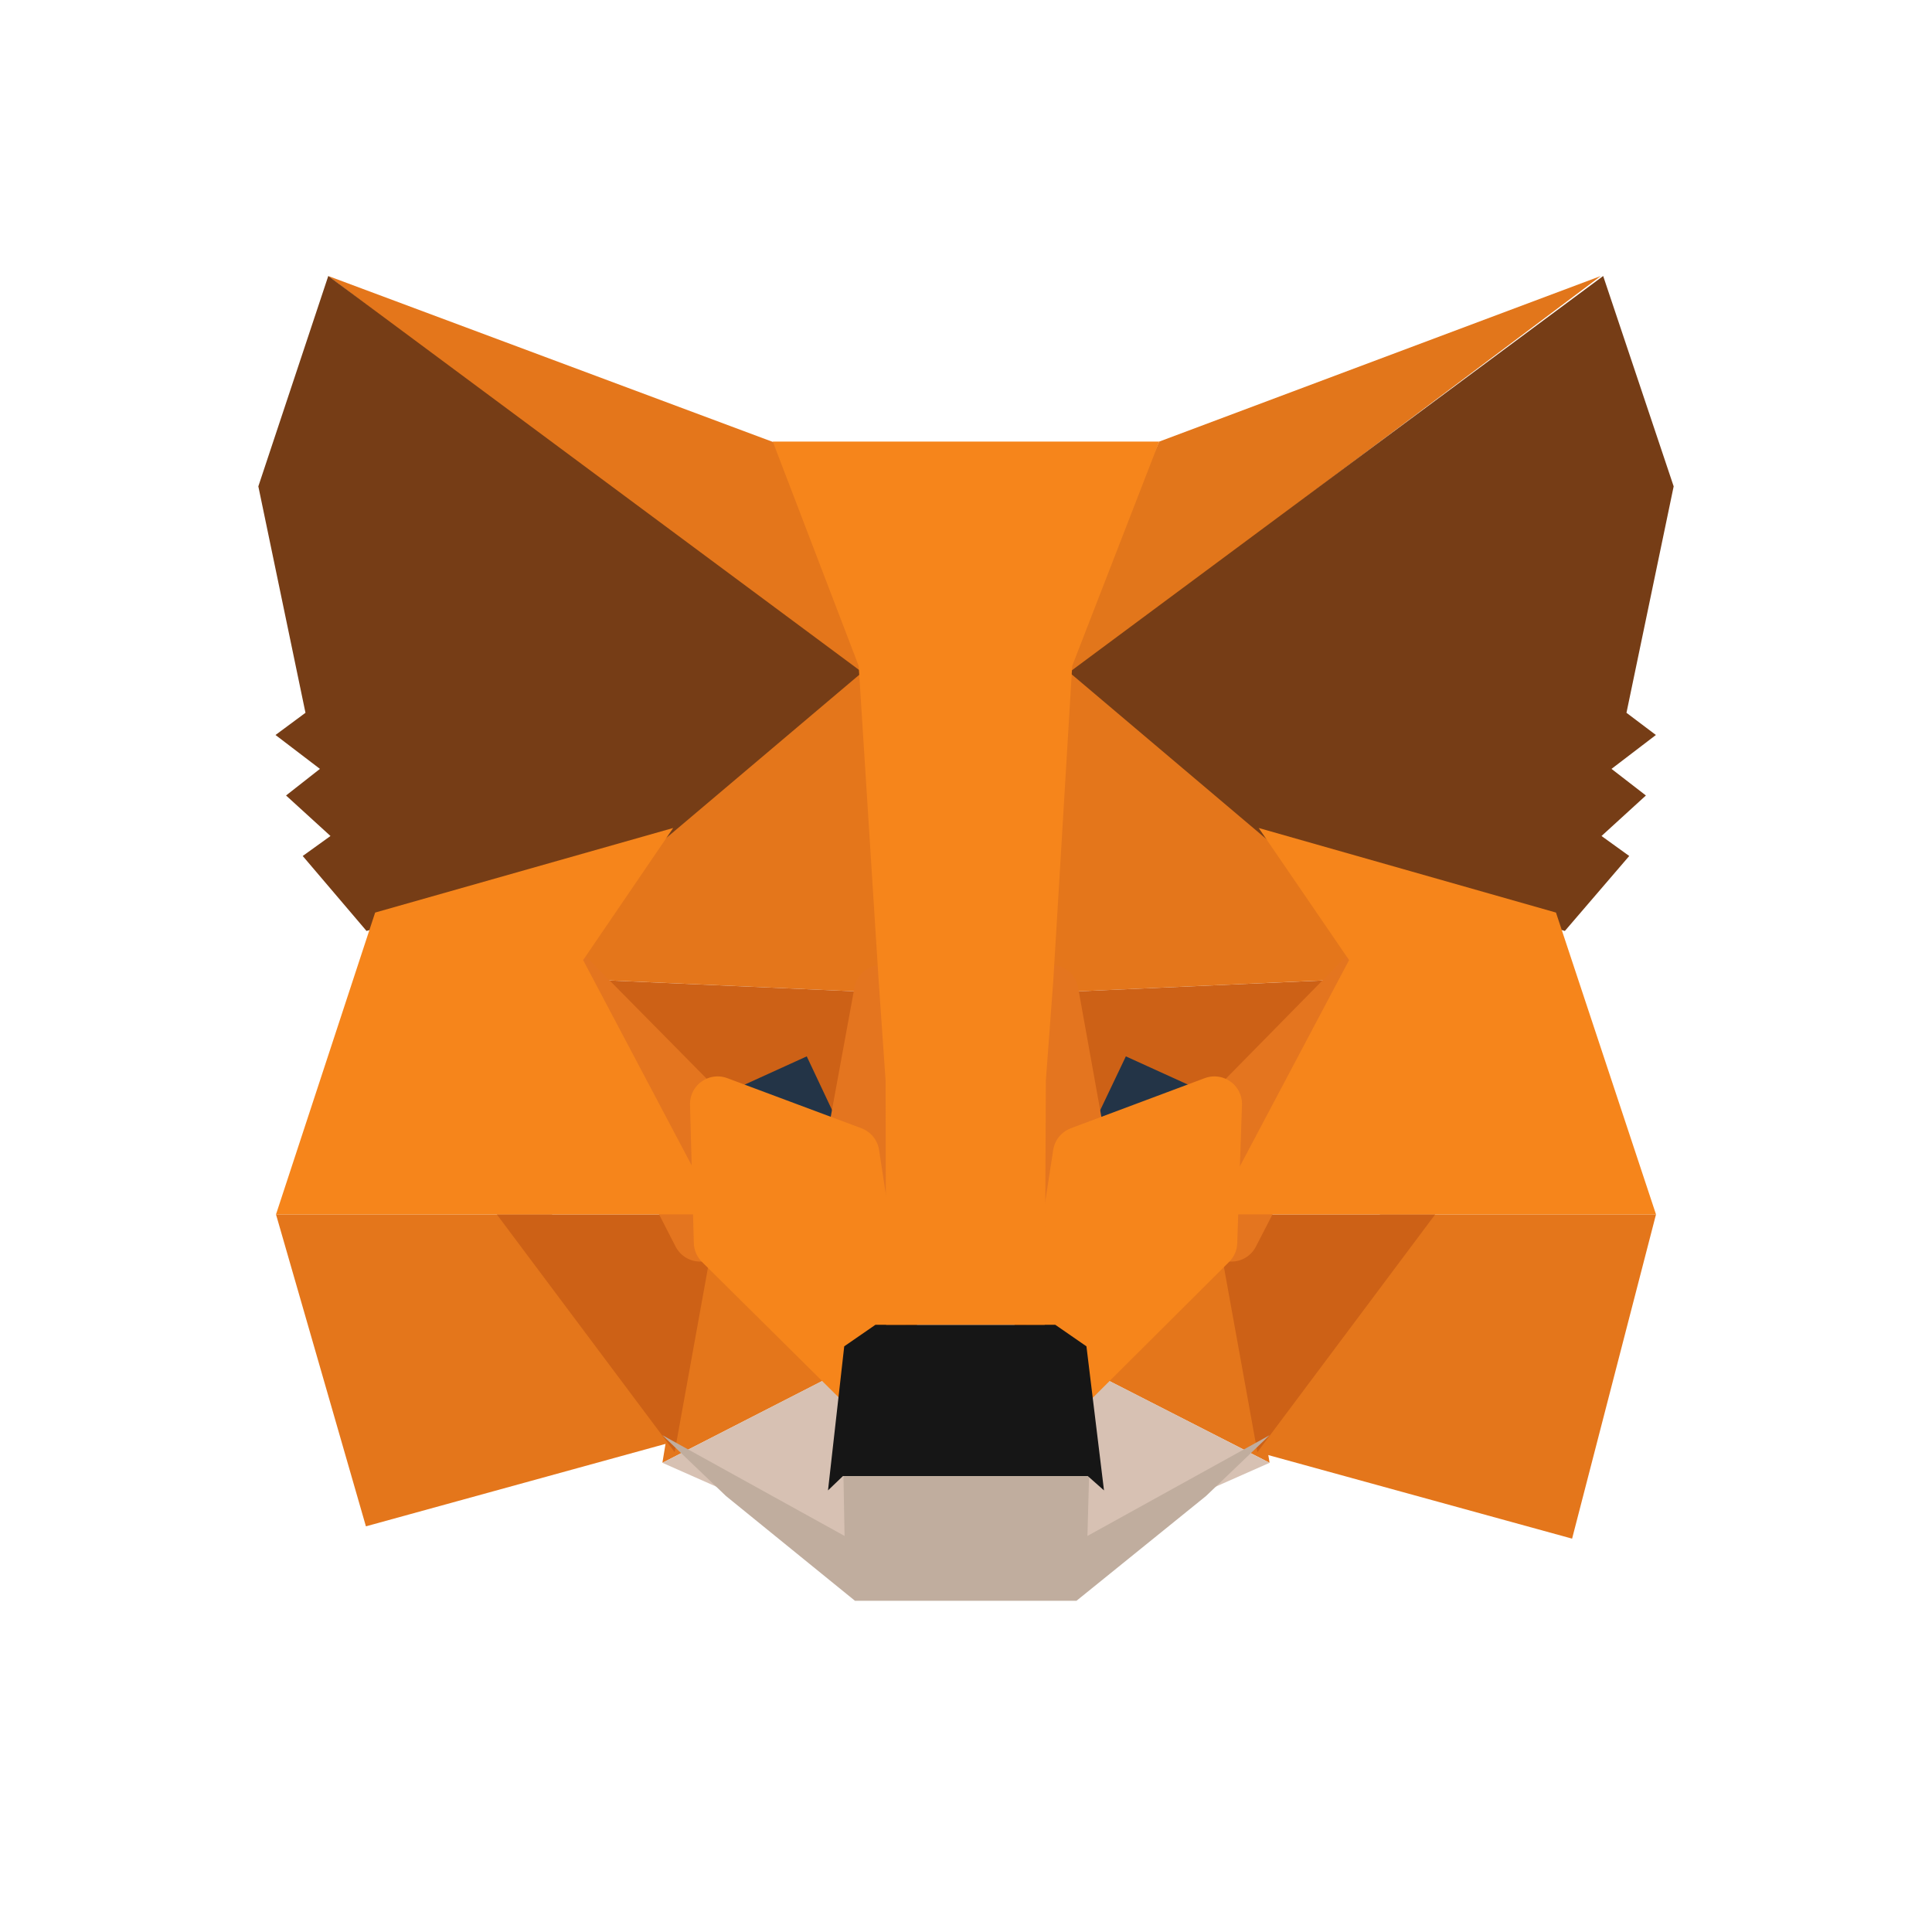
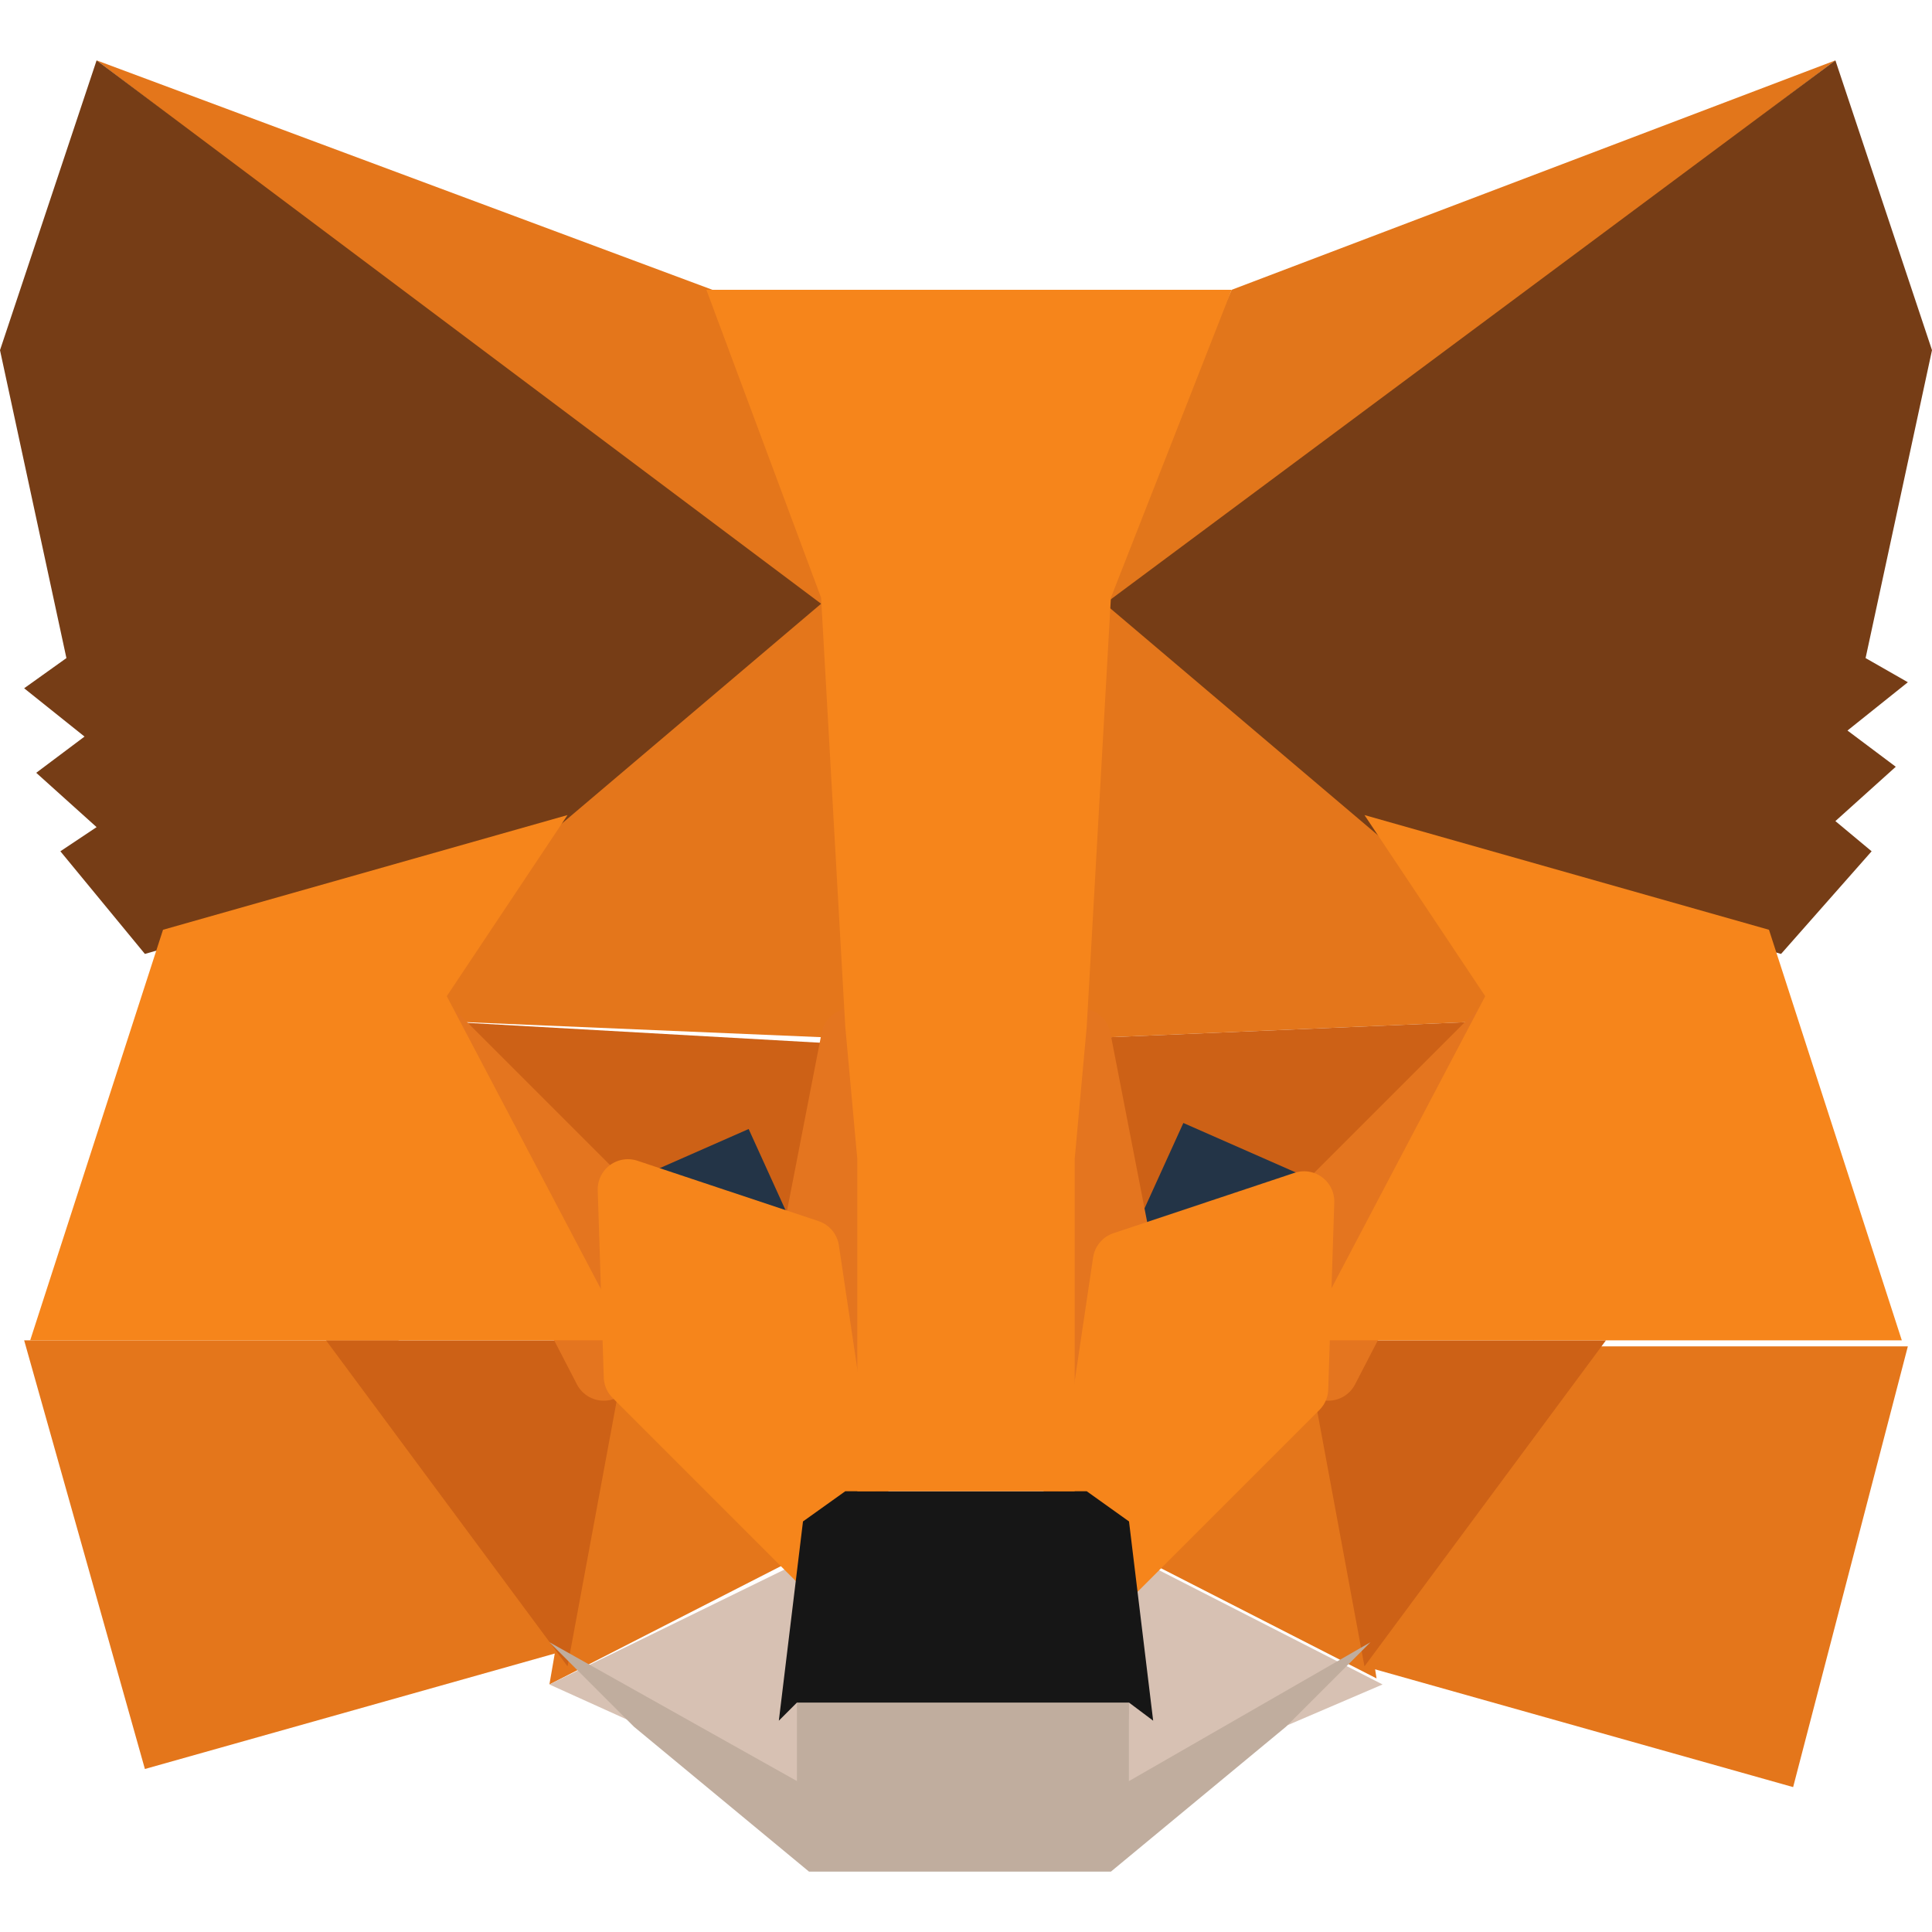
- <svg xmlns="http://www.w3.org/2000/svg" width="35" height="35" viewBox="0 0 35 35" fill="none">
-   <path d="M29 5L19 12.5L21 8L29 5Z" fill="#E2761B" />
-   <path d="M5.946 5L15.87 12.501L14.111 8.047L5.946 5Z" fill="#E4761B" />
-   <path d="M25 22L22.779 26.306L28.48 27.874L30 22H25Z" fill="#E4761B" />
-   <path d="M5 22L6.629 27.651L12.33 26.082L10 22H5Z" fill="#E4761B" />
-   <path d="M11.899 15.326L10.31 17.729L15.972 17.981L15.77 11.898L11.899 15.326Z" fill="#E4761B" />
-   <path d="M23.091 15.326L19.17 11.827L19.039 17.981L24.69 17.729L23.091 15.326Z" fill="#E4761B" />
-   <path d="M12 26.5L15.62 24.648L12.684 22.355L12 26.5Z" fill="#E4761B" />
-   <path d="M19.37 24.648L23 26.5L22.306 22.355L19.37 24.648Z" fill="#E4761B" />
-   <path d="M23 26.5L19.371 24.646L19.643 27.007L19.612 28L23 26.5Z" fill="#D7C1B3" />
-   <path d="M12 26.5L15.389 28L15.369 27.007L15.62 24.646L12 26.5Z" fill="#D7C1B3" />
-   <path d="M15 21L13 20.046L14.411 19L15 21Z" fill="#233447" stroke="#233447" stroke-linecap="round" stroke-linejoin="round" />
-   <path d="M20 21L20.587 19L22 20.046L20 21Z" fill="#233447" stroke="#233447" stroke-linecap="round" stroke-linejoin="round" />
-   <path d="M12.222 26.307L13 22H9L12.222 26.307Z" fill="#CD6116" />
-   <path d="M22 22L22.779 26.307L26 22H22Z" fill="#CD6116" />
-   <path d="M24.69 17.73L19.039 17.981L19.562 20.887L20.396 19.137L22.407 20.052L24.69 17.73Z" fill="#CD6116" />
-   <path d="M12.604 20.052L14.615 19.137L15.44 20.887L15.973 17.981L10.312 17.73L12.604 20.052Z" fill="#CD6116" />
-   <path d="M10.31 17.73L12.684 22.355L12.603 20.052L10.31 17.73Z" fill="#E4751F" stroke="#E4751F" stroke-linecap="round" stroke-linejoin="round" />
-   <path d="M22.407 20.052L22.307 22.355L24.69 17.73L22.407 20.052Z" fill="#E4751F" stroke="#E4751F" stroke-linecap="round" stroke-linejoin="round" />
-   <path d="M15.971 17.98L15.438 20.886L16.102 24.315L16.253 19.8L15.971 17.98Z" fill="#E4751F" stroke="#E4751F" stroke-linecap="round" stroke-linejoin="round" />
-   <path d="M19.039 17.98L18.768 19.79L18.888 24.315L19.562 20.886L19.039 17.98Z" fill="#E4751F" stroke="#E4751F" stroke-linecap="round" stroke-linejoin="round" />
-   <path d="M19.574 20.908L19 24.639L19.411 25L21.914 22.506L22 20L19.574 20.908Z" fill="#F6851B" stroke="#F6851B" stroke-linecap="round" stroke-linejoin="round" />
-   <path d="M13 20L13.069 22.506L15.586 25L16 24.639L15.431 20.908L13 20Z" fill="#F6851B" stroke="#F6851B" stroke-linecap="round" stroke-linejoin="round" />
-   <path d="M19.7 27.825L19.731 26.686L19.47 26.416H15.52L15.279 26.686L15.3 27.825L12 26L13.152 27.102L15.489 29H19.501L21.848 27.102L23 26L19.7 27.825Z" fill="#C0AD9E" />
-   <path d="M19.682 24.39L19.118 24H15.859L15.294 24.39L15 27L15.271 26.74H19.706L20 27L19.682 24.39Z" fill="#161616" />
-   <path d="M29.465 12.913L30.32 8.811L29.043 5L19.37 12.179L23.09 15.326L28.349 16.865L29.515 15.507L29.013 15.145L29.817 14.411L29.194 13.929L29.998 13.315L29.465 12.913Z" fill="#763D16" />
-   <path d="M4.68 8.811L5.534 12.913L4.991 13.315L5.796 13.929L5.182 14.411L5.987 15.145L5.484 15.507L6.64 16.865L11.899 15.326L15.62 12.179L5.947 5L4.68 8.811Z" fill="#763D16" />
-   <path d="M28.188 16.532L22.803 15L24.44 17.393L22 22H25H30L28.188 16.532Z" fill="#F6851B" />
-   <path d="M12.195 15L6.796 16.532L5 22H10H13L10.564 17.393L12.195 15Z" fill="#F6851B" />
-   <path d="M19.081 17.77L19.424 12.064L21 8H14L15.556 12.064L15.918 17.77L16.043 19.57L16.053 24H18.926L18.947 19.57L19.081 17.77Z" fill="#F6851B" />
+ <svg xmlns="http://www.w3.org/2000/svg" height="32" width="32" x="0px" y="0px" viewBox="0 0 32 32">
+   <path fill="#E2761B" d="M30.4 1l-12.5 9.4 2.5-5.6 10-3.8z" />
+   <path fill="#E4761B" d="M1.6 1L14 10.4l-2.2-5.6L1.6 1z" />
+   <path fill="#E4761B" d="M25.4 22.2l-2.8 5.4 7.1 2 1.9-7.3h-6.2z" />
+   <path fill="#E4761B" d="M.4 22.2l2 7.1 7.1-2-2.9-5.1H.4z" />
+   <path fill="#E4761B" d="M9 13.9l-2 3 7.1.3-.3-7.6L9 13.9z" />
+   <path fill="#E4761B" d="M23 13.9l-4.9-4.4-.2 7.7 7.1-.3-2-3z" />
+   <path fill="#E4761B" d="M9.1 27.9l4.5-2.3-3.6-2.9-.9 5.2z" />
+   <path fill="#E4761B" d="M18.3 25.5l4.5 2.3-.8-5.1-3.7 2.8z" />
+   <path fill="#D7C1B3" d="M22.9 27.9l-4.5-2.3.3 2.9v1.2l4.2-1.8z" />
+   <path fill="#D7C1B3" d="M9.1 27.9l4.2 1.9v-1.2l.3-2.9-4.5 2.2z" />
+   <path fill="#233447" stroke="#233447" stroke-linecap="round" stroke-linejoin="round" d="M12.9 21l-2.5-1.2 1.8-1.3.7 2.5z" />
+   <path fill="#233447" stroke="#233447" stroke-linecap="round" stroke-linejoin="round" d="M19.1 21l.7-2.5 1.8 1.3-2.5 1.2z" />
+   <path fill="#CD6116" d="M9.4 27.6l1-5.4h-5l4 5.4z" />
+   <path fill="#CD6116" d="M21.6 22.2l1 5.4 4-5.4h-5z" />
+   <path fill="#CD6116" d="M25 16.9l-7.1.3.7 3.6 1-2.2 2.5 1.1 2.9-2.8z" />
+   <path fill="#CD6116" d="M9.9 19.8l2.5-1.1 1 2.2.7-3.6-7.1-.4 2.9 2.9z" />
+   <path fill="#E4751F" stroke="#E4751F" stroke-linecap="round" stroke-linejoin="round" d="M7 16.9l3 5.8-.1-2.9L7 16.9z" />
+   <path fill="#E4751F" stroke="#E4751F" stroke-linecap="round" stroke-linejoin="round" d="M22.1 19.8l-.1 2.9 3-5.8-2.9 2.9z" />
+   <path fill="#E4751F" stroke="#E4751F" stroke-linecap="round" stroke-linejoin="round" d="M14.1 17.2l-.7 3.6.8 4.3.2-5.6-.3-2.3z" />
+   <path fill="#E4751F" stroke="#E4751F" stroke-linecap="round" stroke-linejoin="round" d="M17.9 17.2l-.3 2.3.2 5.6.8-4.3-.7-3.6z" />
+   <path fill="#F6851B" stroke="#F6851B" stroke-linecap="round" stroke-linejoin="round" d="M18.6 20.9l-.7 4.7.5.5 3.1-3.1.1-3.1-3 1z" />
+   <path fill="#F6851B" stroke="#F6851B" stroke-linecap="round" stroke-linejoin="round" d="M10.4 19.7l.1 3.1 3.1 3.1.5-.5-.7-4.7-3-1z" />
+   <path fill="#C0AD9E" d="M18.7 29.5v-1.4l-.3-.3h-4.9l-.3.3v1.4l-4.1-2.3 1.4 1.4 2.9 2.4h5l2.9-2.4 1.4-1.4-4 2.3z" />
+   <path fill="#161616" d="M18.7 25.2l-.7-.5h-4l-.7.5-.4 3.3.3-.3h5.5l.4.3-.4-3.3z" />
+   <path fill="#763D16" d="M30.9 10.9L32 5.8 30.4 1l-12.1 9 4.6 3.9 6.6 1.9 1.5-1.7-.6-.5 1-.9-.8-.6 1-.8-.7-.4z" />
+   <path fill="#763D16" d="M0 5.8l1.1 5.1-.7.5 1 .8-.8.6 1 .9-.6.4 1.4 1.7L9 13.9l4.6-3.9-12-9L0 5.8z" />
+   <path fill="#F6851B" d="M29.3 15.4l-6.7-1.9 2 3-3 5.7h9.9l-2.2-6.8z" />
+   <path fill="#F6851B" d="M9.4 13.5l-6.7 1.9-2.2 6.8h9.9l-3-5.7 2-3z" />
+   <path fill="#F6851B" d="M18 17l.4-7.1 2-5.1h-8.7l1.9 5.1.4 7.1.2 2.2v5.5h3.6v-5.5L18 17z" />
</svg>
